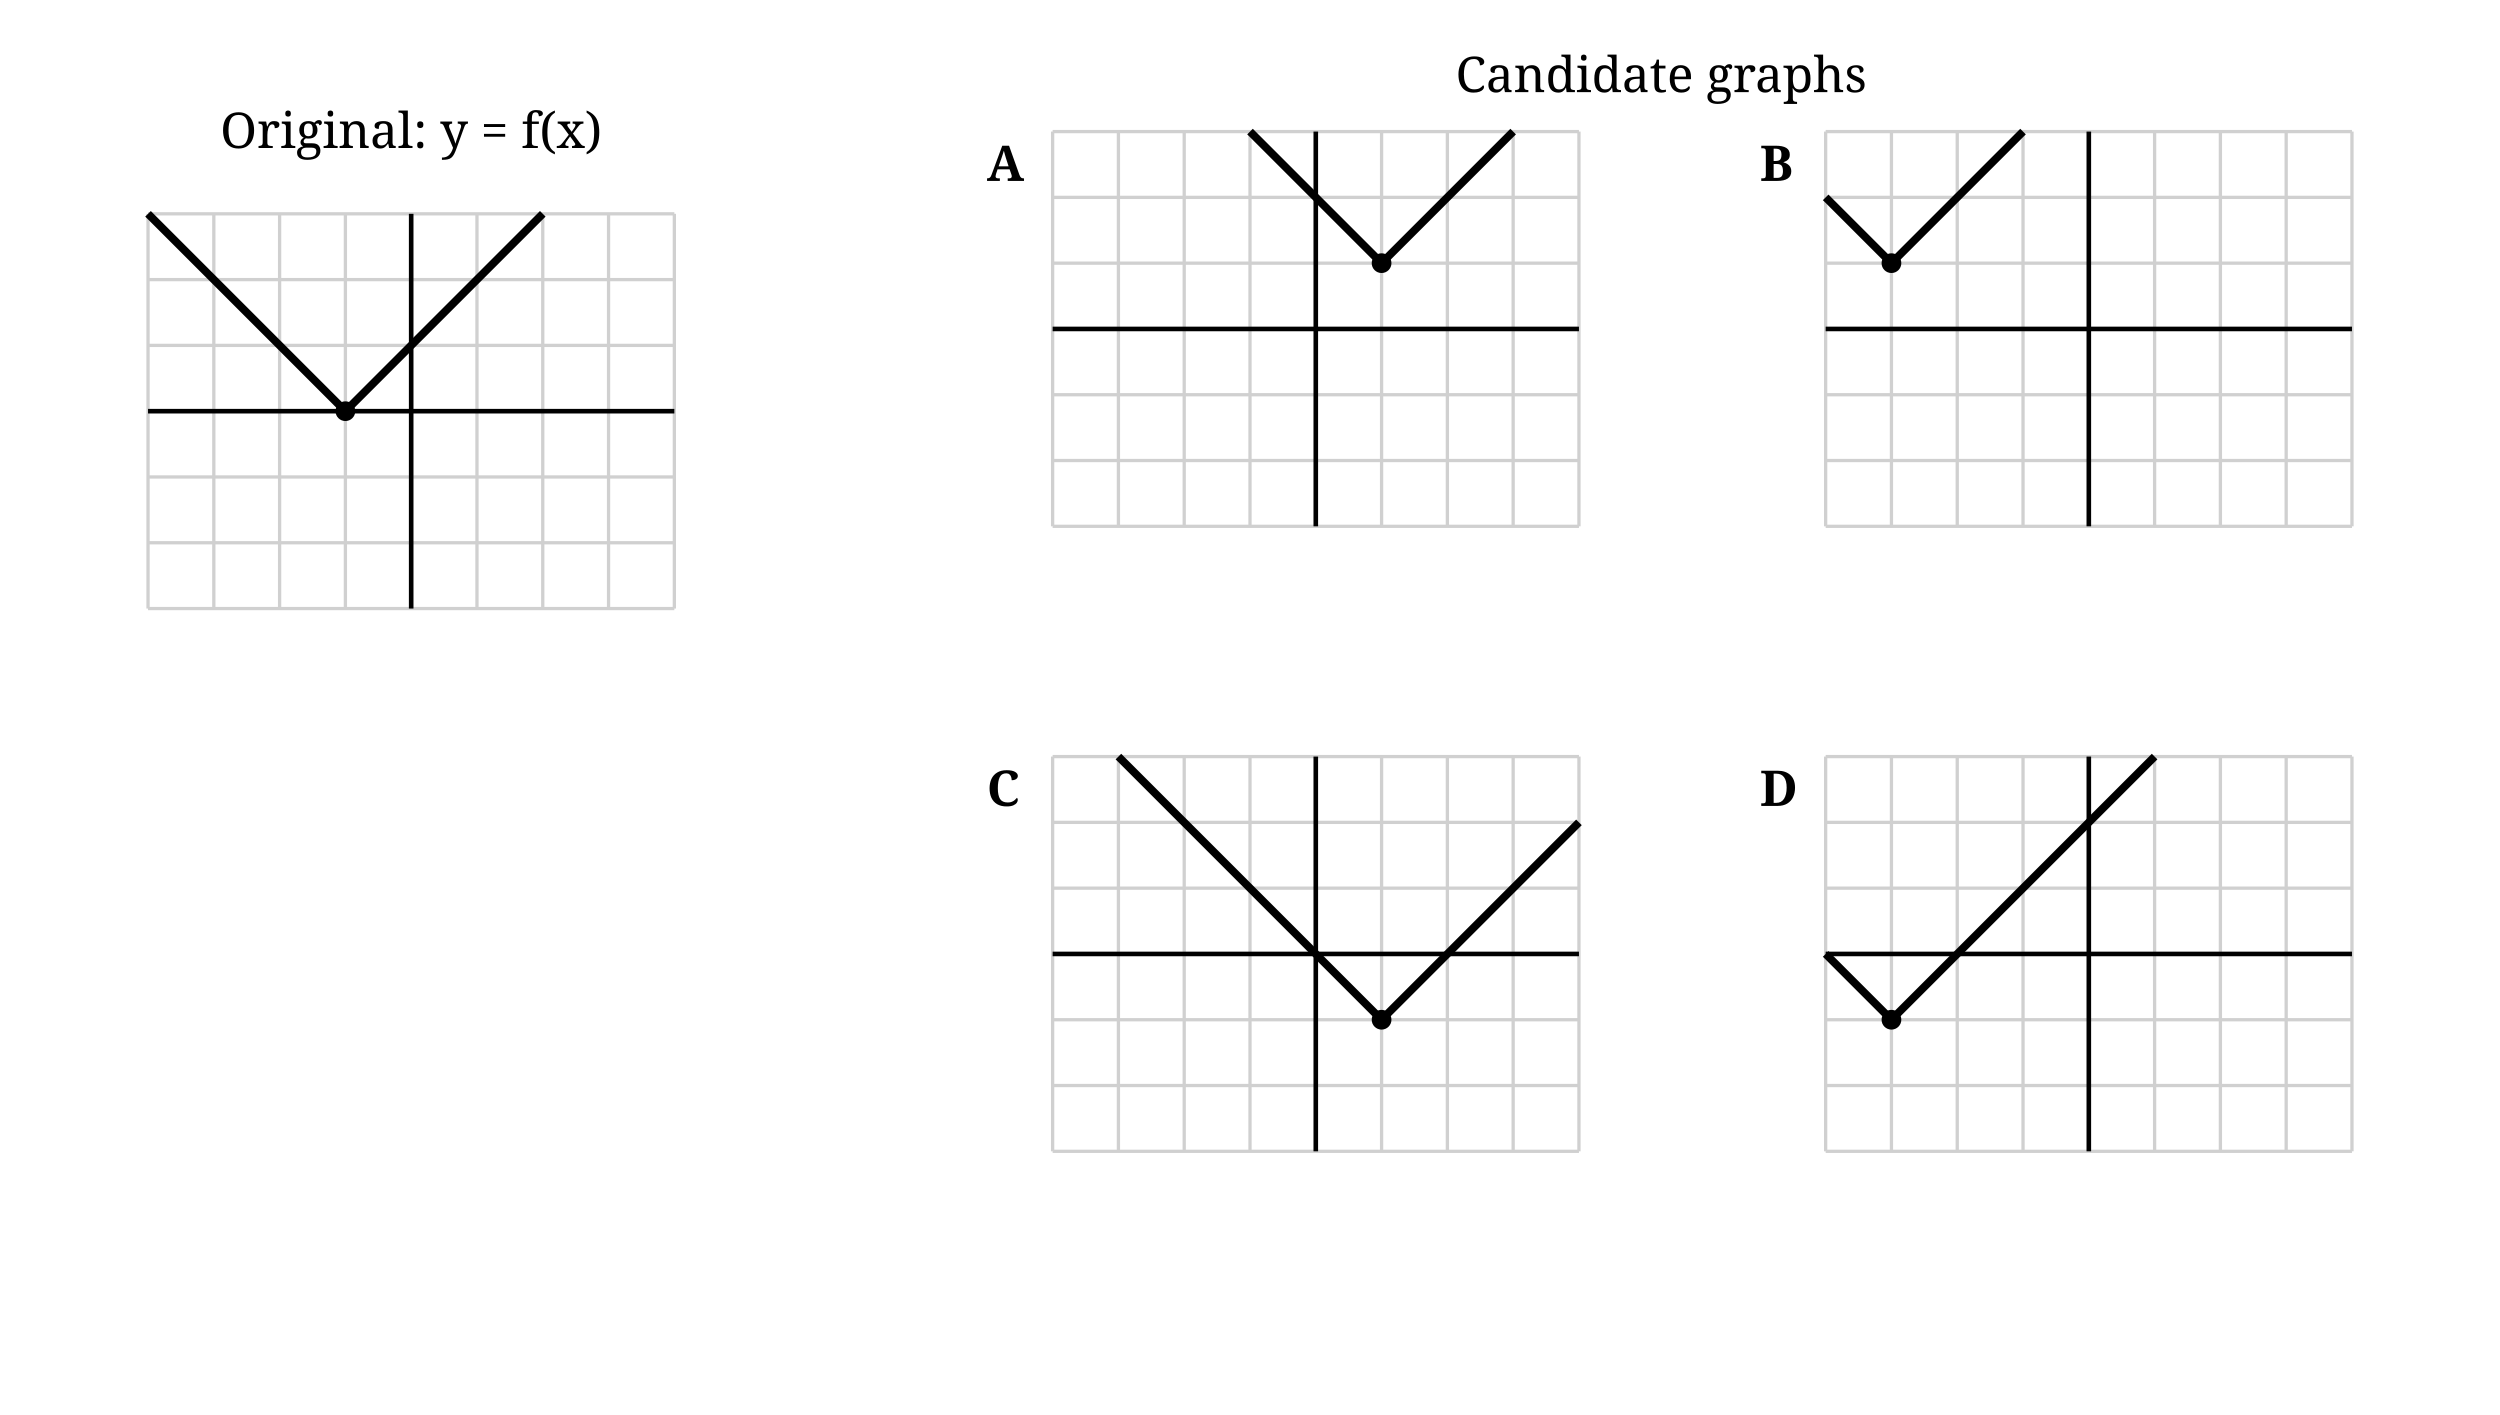
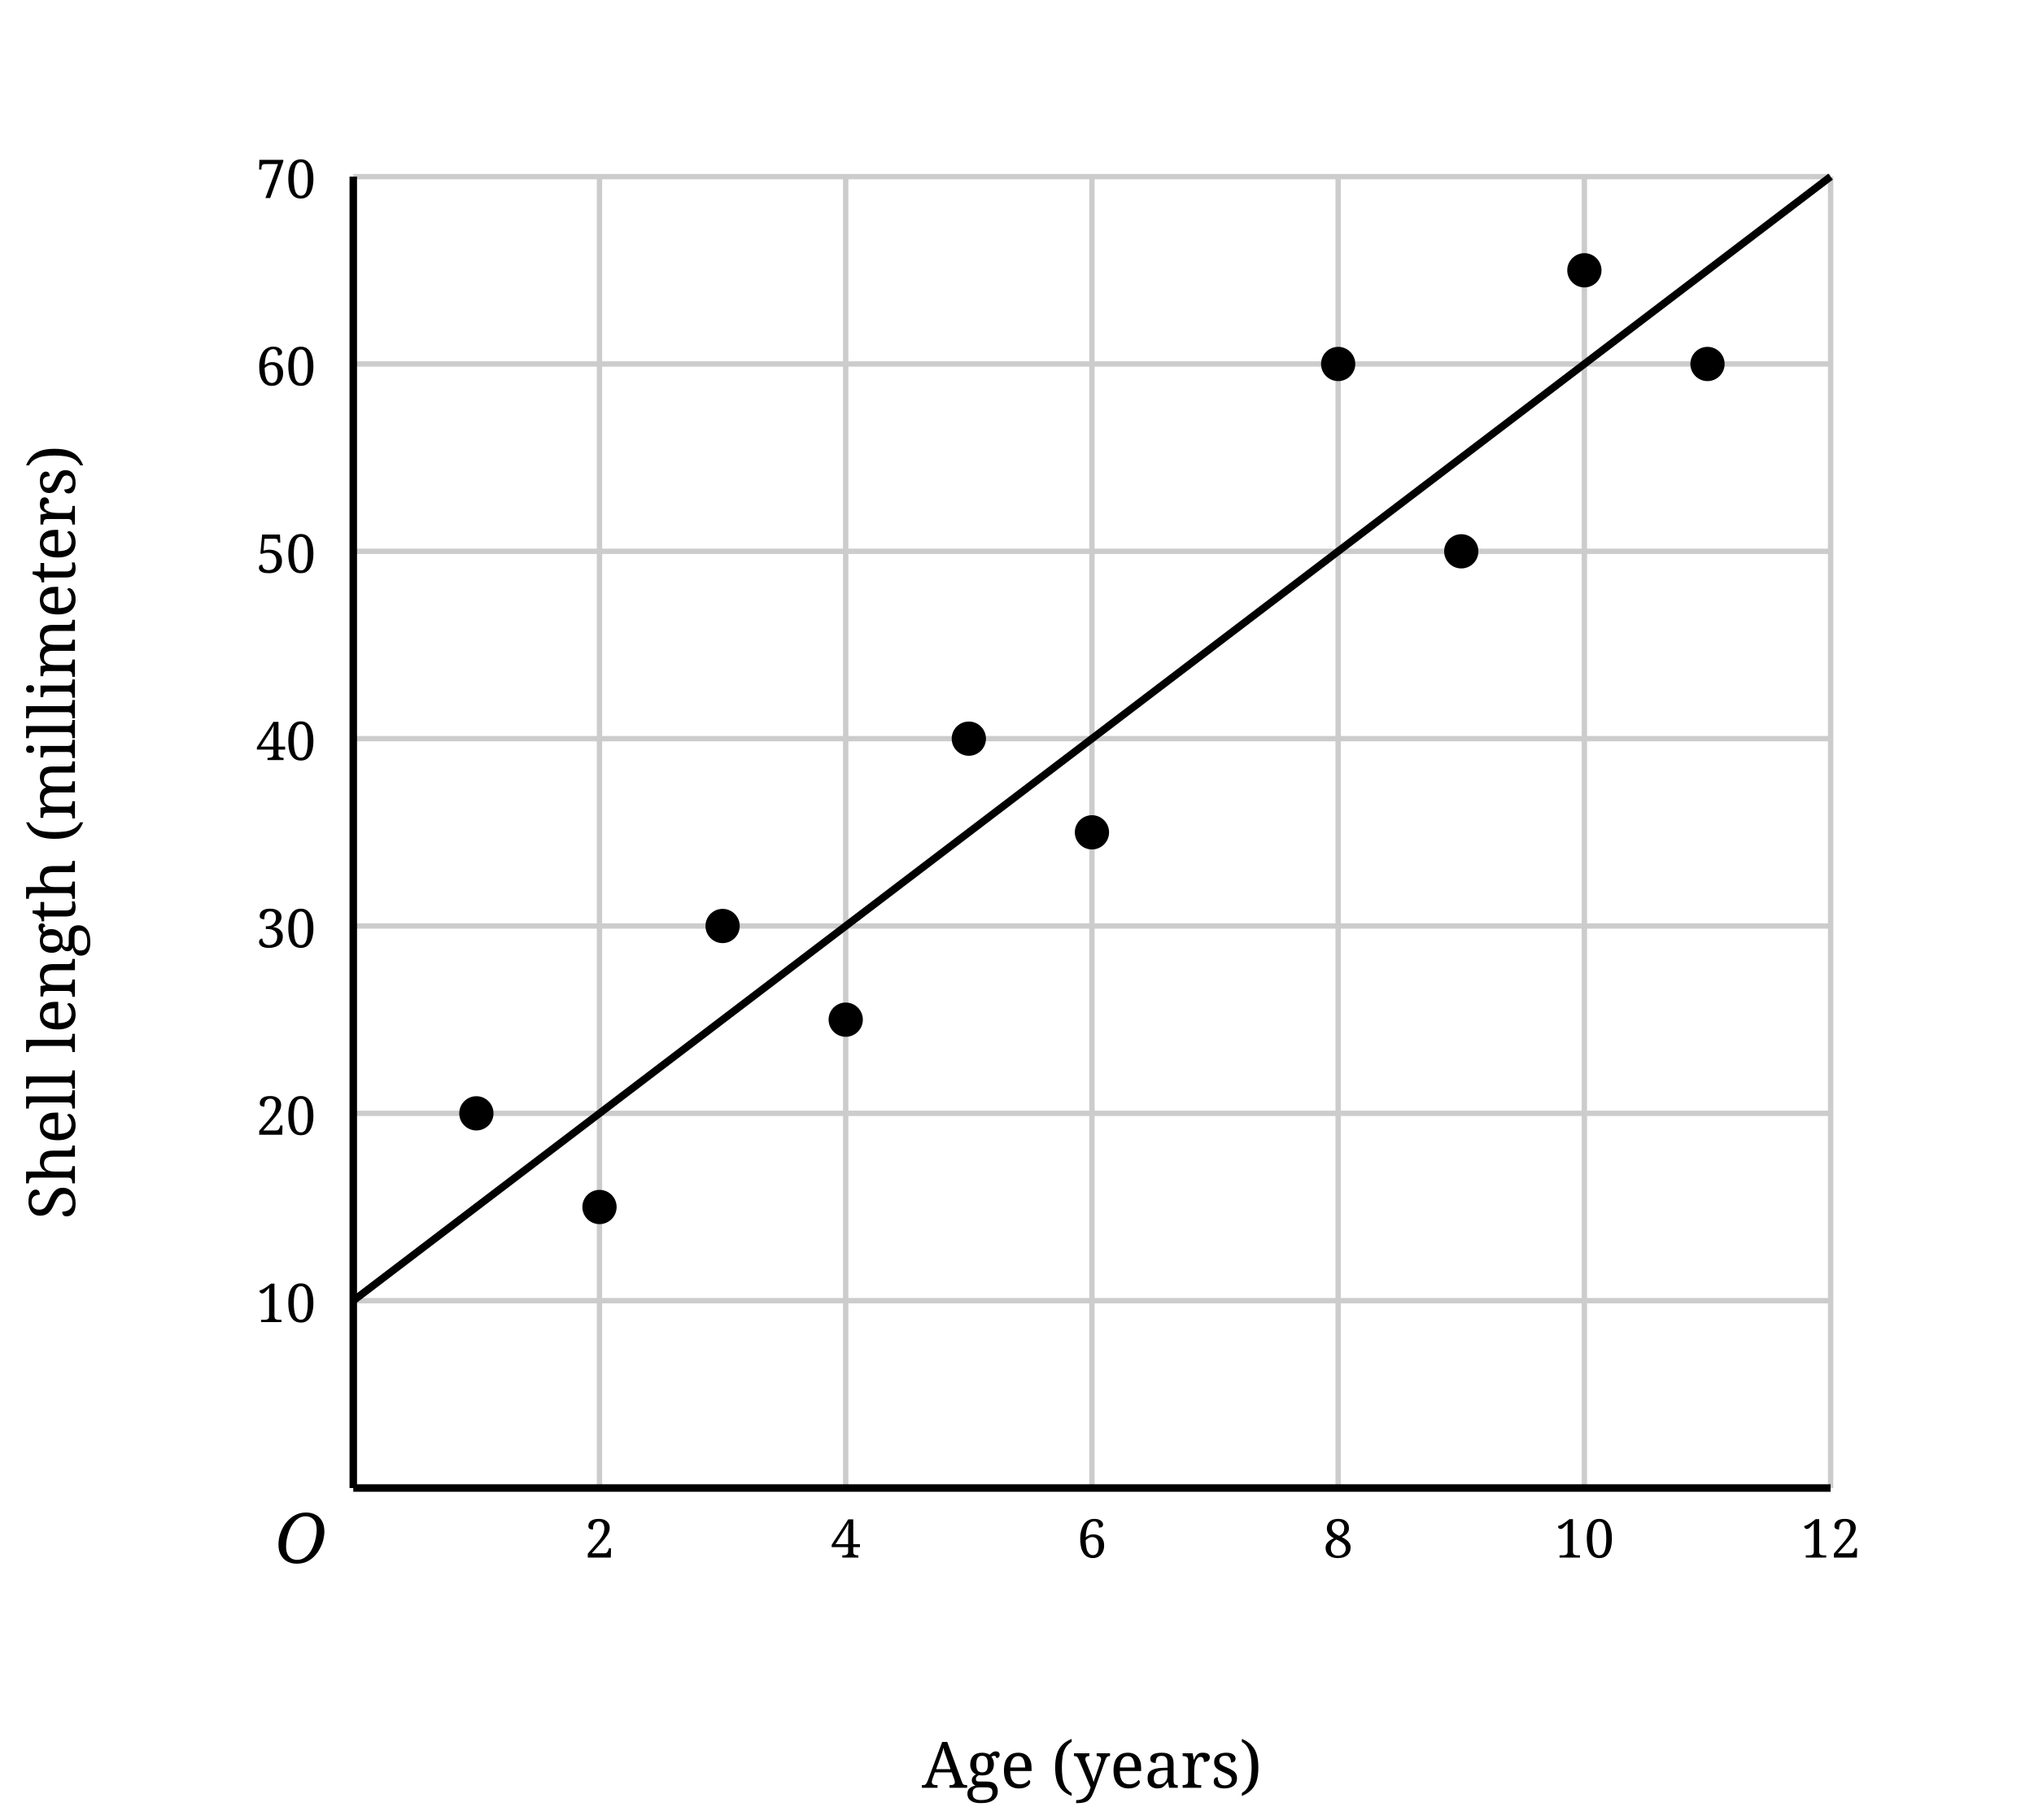
- <svg xmlns="http://www.w3.org/2000/svg" viewBox="0 0 760 430" width="760" height="430" font-family="Georgia, serif">
+ <svg xmlns="http://www.w3.org/2000/svg" viewBox="0 0 380 340" width="380" height="340" font-family="Georgia, serif">
  <defs>
-     <g id="grid415" stroke-width="1">
-       <g stroke="#d0d0d0">
-         <line x1="0" y1="0" x2="0" y2="120" />
-         <line x1="20" y1="0" x2="20" y2="120" />
-         <line x1="40" y1="0" x2="40" y2="120" />
-         <line x1="60" y1="0" x2="60" y2="120" />
-         <line x1="80" y1="0" x2="80" y2="120" />
-         <line x1="100" y1="0" x2="100" y2="120" />
-         <line x1="120" y1="0" x2="120" y2="120" />
-         <line x1="140" y1="0" x2="140" y2="120" />
-         <line x1="160" y1="0" x2="160" y2="120" />
-         <line x1="0" y1="0" x2="160" y2="0" />
-         <line x1="0" y1="20" x2="160" y2="20" />
-         <line x1="0" y1="40" x2="160" y2="40" />
-         <line x1="0" y1="60" x2="160" y2="60" />
-         <line x1="0" y1="80" x2="160" y2="80" />
-         <line x1="0" y1="100" x2="160" y2="100" />
-         <line x1="0" y1="120" x2="160" y2="120" />
-       </g>
-       <line x1="0" y1="60" x2="160" y2="60" stroke="#000" stroke-width="1.4" />
-       <line x1="80" y1="120" x2="80" y2="0" stroke="#000" stroke-width="1.4" />
-     </g>
+     <marker id="ahb15" viewBox="0 0 10 10" refX="8" refY="5" markerWidth="8" markerHeight="8" orient="auto-start-reverse">
+       <path d="M0,0 L10,5 L0,10 z" fill="#000000" />
+     </marker>
  </defs>
-   <text x="125" y="45" text-anchor="middle" font-size="15">Original: y = f(x)</text>
-   <g transform="translate(45 65)">
-     <use href="#grid415" />
-     <path d="M0 0 L60 60 L120 0" fill="none" stroke="#000" stroke-width="2.4" />
-     <circle cx="60" cy="60" r="3" fill="#000" />
+   <g stroke="#cccccc" stroke-width="1">
+     <line x1="66.0" y1="33" x2="66.0" y2="278" />
+     <line x1="112.0" y1="33" x2="112.0" y2="278" />
+     <line x1="158.0" y1="33" x2="158.0" y2="278" />
+     <line x1="204.0" y1="33" x2="204.0" y2="278" />
+     <line x1="250.0" y1="33" x2="250.0" y2="278" />
+     <line x1="296.0" y1="33" x2="296.0" y2="278" />
+     <line x1="342.0" y1="33" x2="342.0" y2="278" />
+     <line x1="66" y1="278.0" x2="342" y2="278.0" />
+     <line x1="66" y1="243.0" x2="342" y2="243.0" />
+     <line x1="66" y1="208.0" x2="342" y2="208.0" />
+     <line x1="66" y1="173.0" x2="342" y2="173.0" />
+     <line x1="66" y1="138.0" x2="342" y2="138.0" />
+     <line x1="66" y1="103.0" x2="342" y2="103.0" />
+     <line x1="66" y1="68.0" x2="342" y2="68.0" />
+     <line x1="66" y1="33.0" x2="342" y2="33.0" />
  </g>
-   <text x="505" y="28" text-anchor="middle" font-size="15">Candidate graphs</text>
-   <text x="300" y="55" font-size="15" font-weight="bold">A</text>
-   <g transform="translate(320 40)">
-     <use href="#grid415" />
-     <path d="M60 0 L100 40 L140 0" fill="none" stroke="#000" stroke-width="2.4" />
-     <circle cx="100" cy="40" r="3" fill="#000" />
+   <g stroke="#000000" stroke-width="1.4">
+     <line x1="66" y1="278.0" x2="342" y2="278.0" />
+     <line x1="66.0" y1="278" x2="66.0" y2="33" />
  </g>
-   <text x="535" y="55" font-size="15" font-weight="bold">B</text>
-   <g transform="translate(555 40)">
-     <use href="#grid415" />
-     <path d="M0 20 L20 40 L60 0" fill="none" stroke="#000" stroke-width="2.4" />
-     <circle cx="20" cy="40" r="3" fill="#000" />
+   <line x1="66.0" y1="243.0" x2="342.0" y2="33.0" stroke="#000000" stroke-width="1.4" />
+   <g fill="#000000">
+     <circle cx="89.0" cy="208.0" r="3.2" />
+     <circle cx="112.0" cy="225.5" r="3.2" />
+     <circle cx="135.0" cy="173.0" r="3.2" />
+     <circle cx="158.0" cy="190.5" r="3.2" />
+     <circle cx="181.0" cy="138.0" r="3.2" />
+     <circle cx="204.0" cy="155.5" r="3.2" />
+     <circle cx="250.0" cy="68.0" r="3.2" />
+     <circle cx="273.0" cy="103.0" r="3.2" />
+     <circle cx="296.0" cy="50.5" r="3.2" />
+     <circle cx="319.0" cy="68.0" r="3.2" />
  </g>
-   <text x="300" y="245" font-size="15" font-weight="bold">C</text>
-   <g transform="translate(320 230)">
-     <use href="#grid415" />
-     <path d="M20 0 L100 80 L160 20" fill="none" stroke="#000" stroke-width="2.4" />
-     <circle cx="100" cy="80" r="3" fill="#000" />
+   <g font-size="10" fill="#000000">
+     <text x="112.0" y="291.0" text-anchor="middle">2</text>
+     <text x="158.0" y="291.0" text-anchor="middle">4</text>
+     <text x="204.0" y="291.0" text-anchor="middle">6</text>
+     <text x="250.0" y="291.0" text-anchor="middle">8</text>
+     <text x="296.0" y="291.0" text-anchor="middle">10</text>
+     <text x="342.0" y="291.0" text-anchor="middle">12</text>
+     <text x="59.0" y="247.0" text-anchor="end">10</text>
+     <text x="59.0" y="212.0" text-anchor="end">20</text>
+     <text x="59.0" y="177.0" text-anchor="end">30</text>
+     <text x="59.0" y="142.0" text-anchor="end">40</text>
+     <text x="59.0" y="107.0" text-anchor="end">50</text>
+     <text x="59.0" y="72.0" text-anchor="end">60</text>
+     <text x="59.0" y="37.0" text-anchor="end">70</text>
  </g>
-   <text x="535" y="245" font-size="15" font-weight="bold">D</text>
-   <g transform="translate(555 230)">
-     <use href="#grid415" />
-     <path d="M0 60 L20 80 L100 0" fill="none" stroke="#000" stroke-width="2.4" />
-     <circle cx="20" cy="80" r="3" fill="#000" />
+   <g font-size="13" font-style="italic" fill="#000000">
+     <text x="61.0" y="292.0" text-anchor="end">O</text>
  </g>
+   <text x="204.0" y="334" text-anchor="middle" font-size="12" fill="#000000">Age (years)</text>
+   <text x="14" y="155.5" text-anchor="middle" font-size="12" fill="#000000" transform="rotate(-90 14 155.5)">Shell length (millimeters)</text>
</svg>
